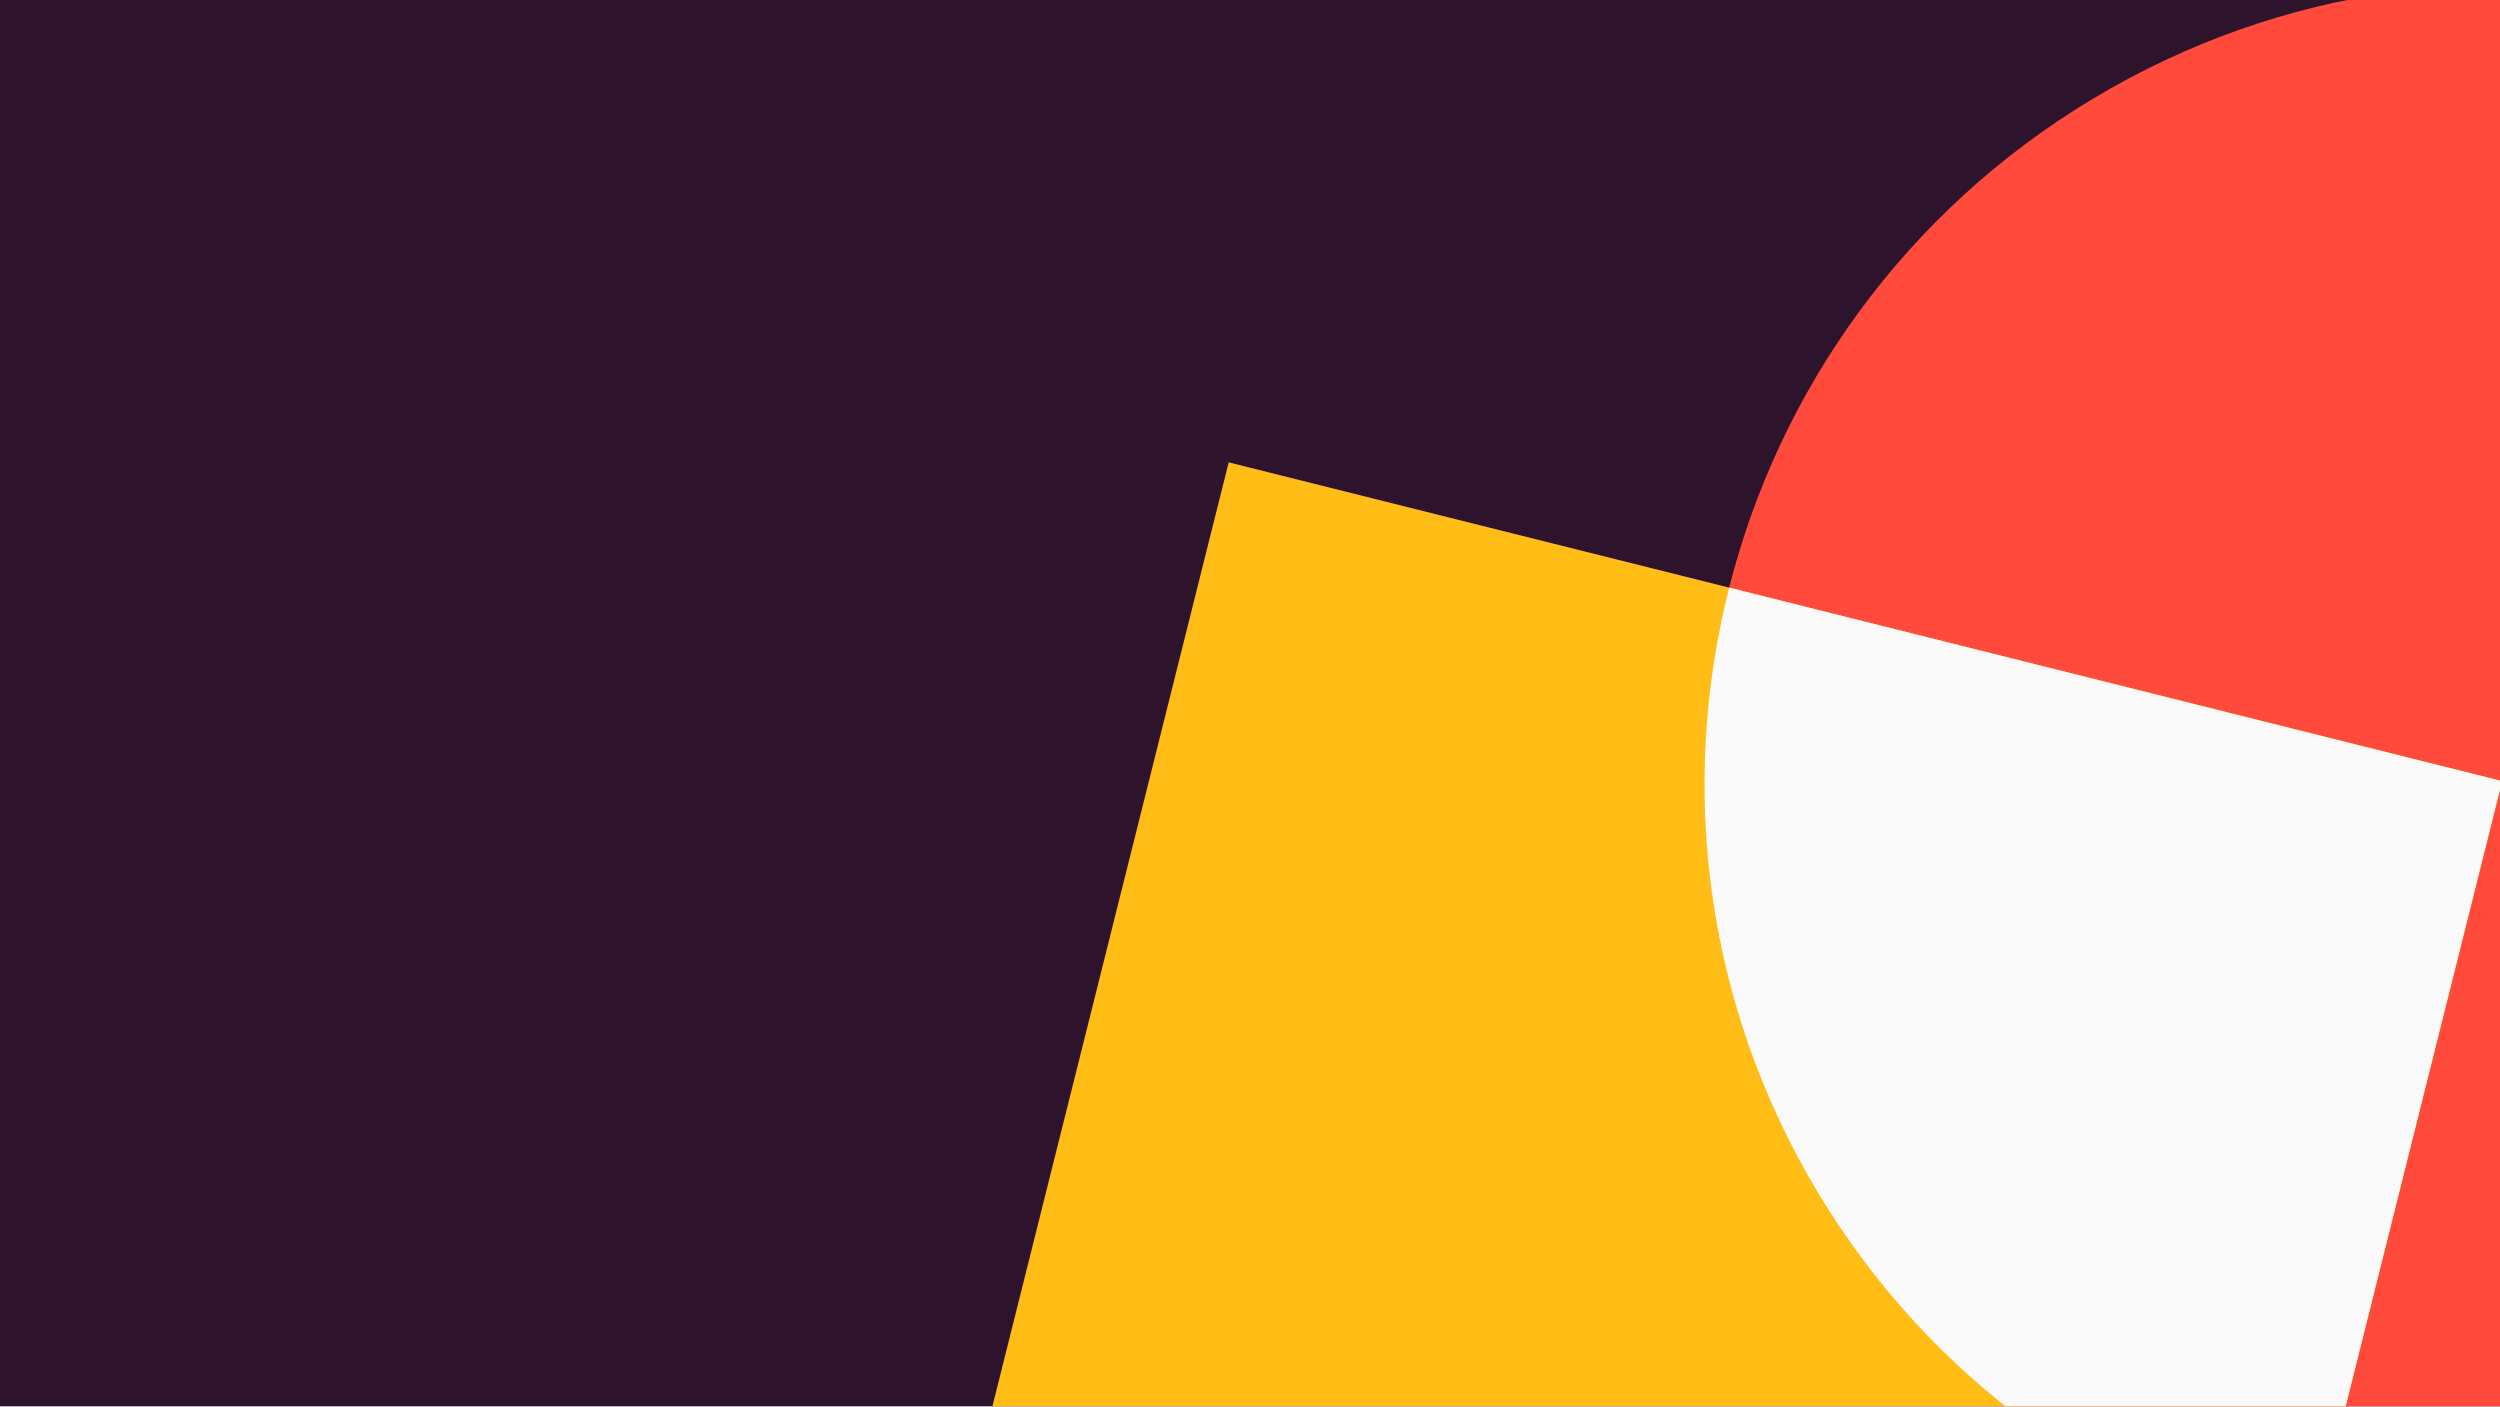
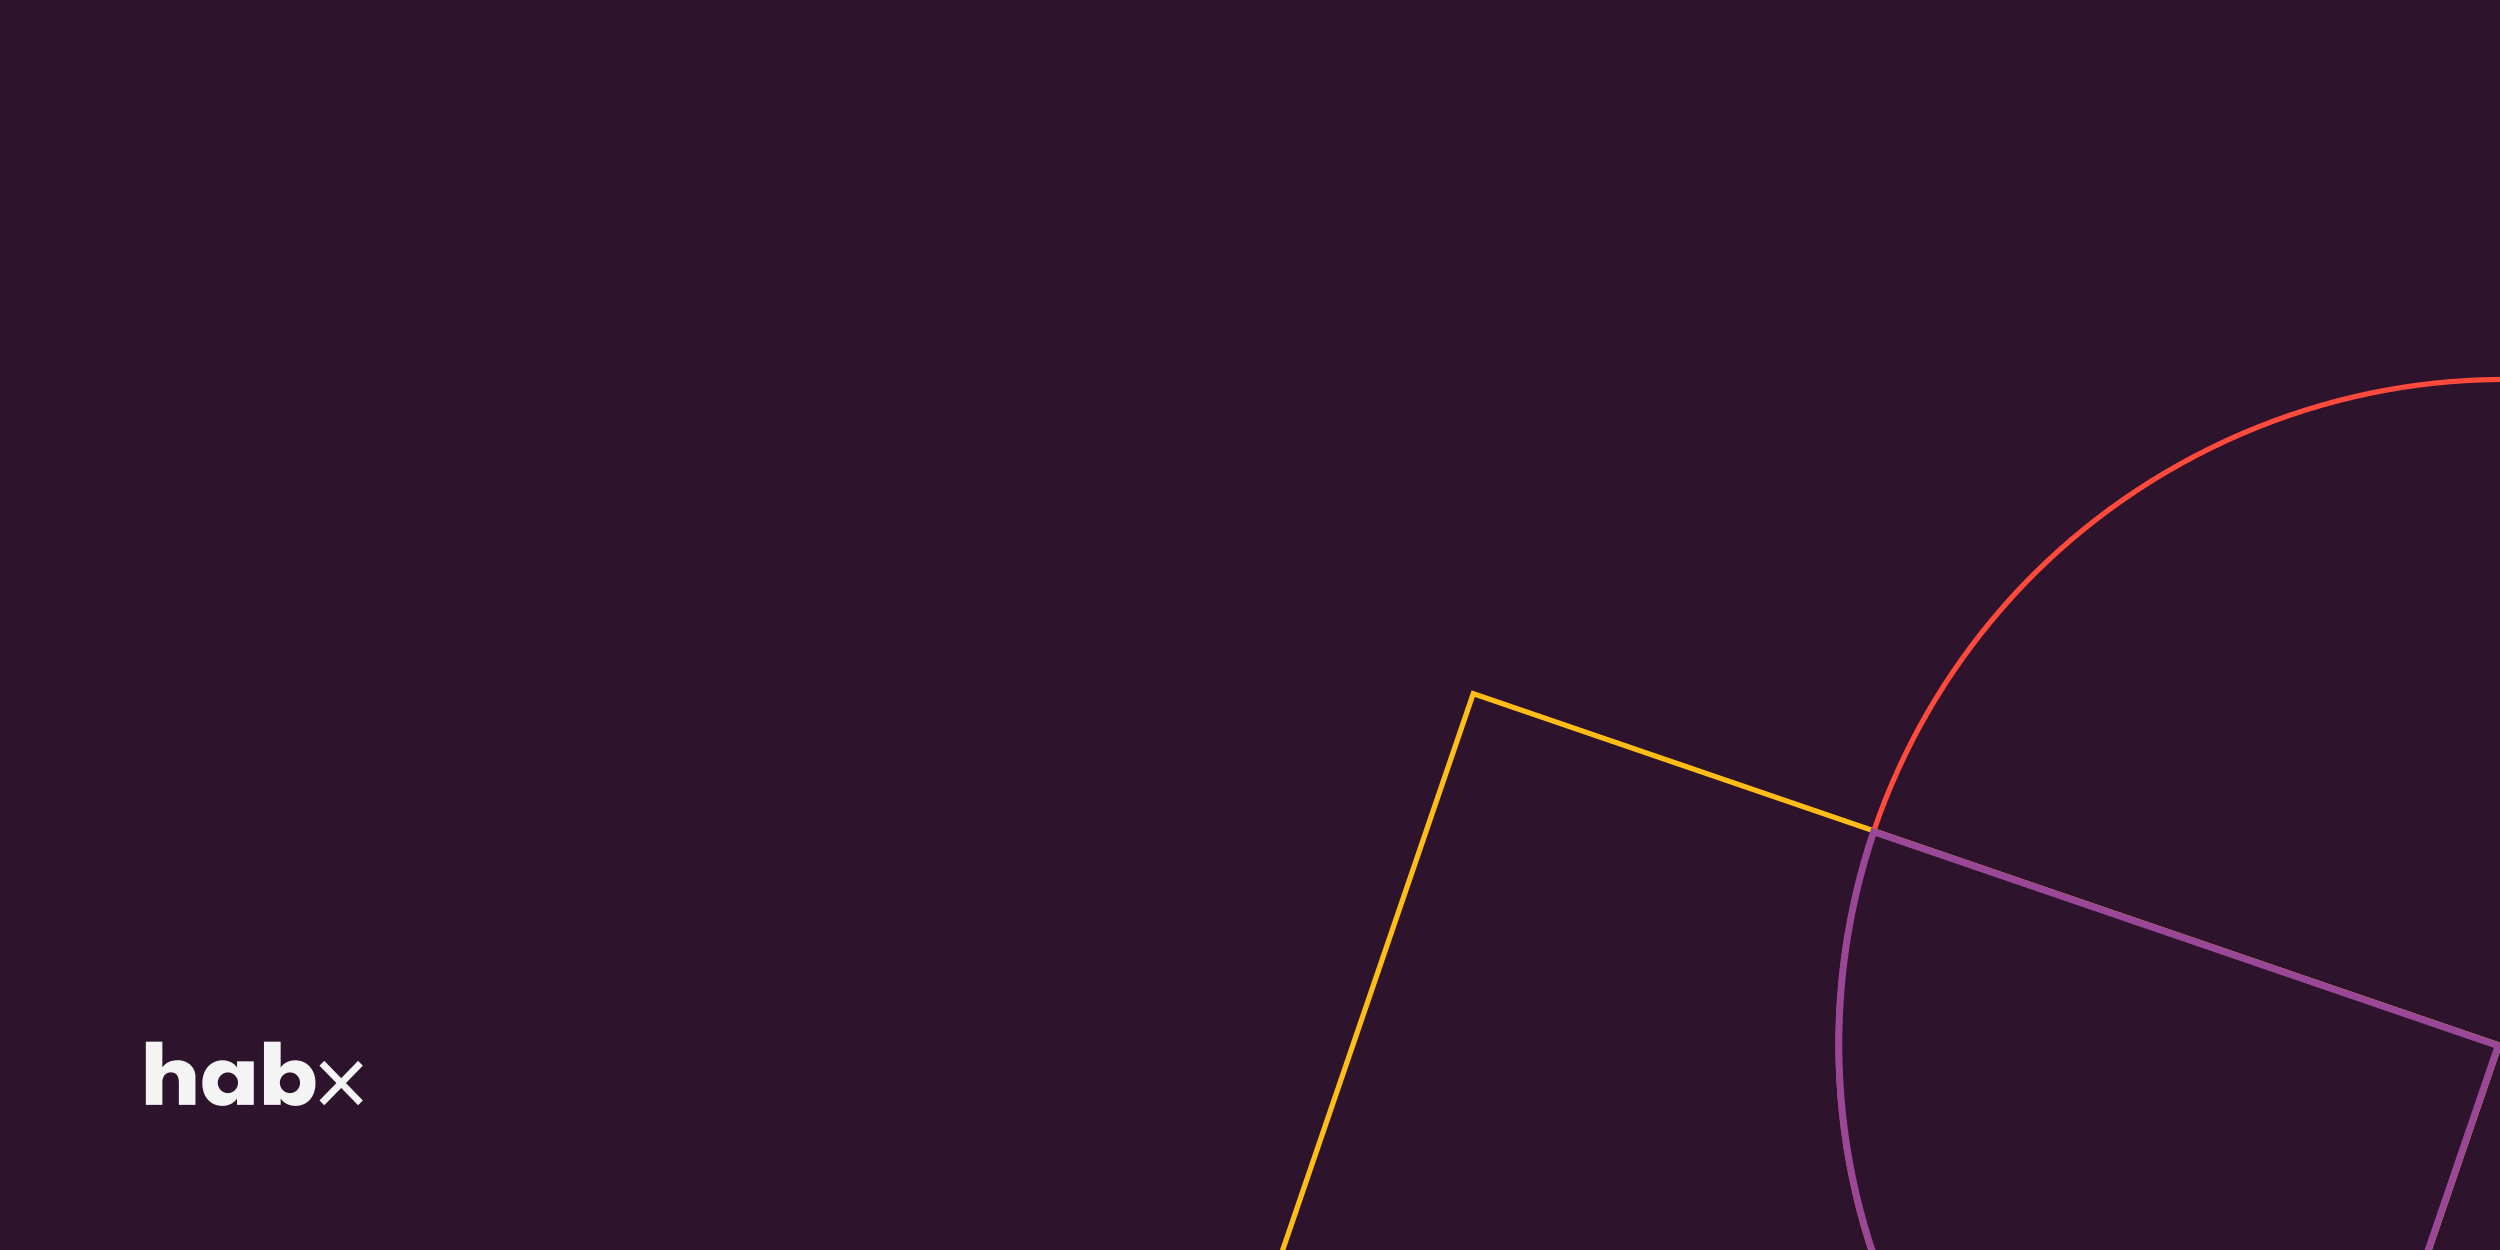
- <svg xmlns="http://www.w3.org/2000/svg" width="1600" height="900" viewBox="0 0 1600 900" fill="none">
+ <svg xmlns="http://www.w3.org/2000/svg" width="1440" height="720" viewBox="0 0 1440 720" fill="none">
  <g clip-path="url(#clip0)">
-     <rect width="1600" height="900" fill="#2D132C" />
-     <ellipse rx="509.5" ry="511.245" transform="matrix(-0.514247 -0.857642 -0.857642 0.514247 1601.75 500.01)" fill="#FF4A3C" />
-     <rect width="840.147" height="838.611" transform="matrix(-0.970072 -0.242817 -0.242817 0.970072 1601.37 499.914)" fill="#FFBD15" />
-     <path fill-rule="evenodd" clip-rule="evenodd" d="M1477.44 995.012L1601.37 499.914L1106.66 376.084C1074.44 502.965 1090.78 641.983 1163.29 762.917C1235.73 883.729 1350.5 963.592 1477.44 995.012Z" fill="#FAFAFB" />
+     <rect width="1440" height="720" fill="#2D132C" />
+     <path d="M1609.89 943.928C1419.77 1037.03 1190.45 958.916 1097.66 769.461C1004.88 580.007 1083.77 350.944 1273.89 257.838C1464 164.733 1693.33 242.851 1786.11 432.305C1878.89 621.759 1800 850.823 1609.89 943.928Z" stroke="#FF4A3C" stroke-width="3" />
+     <rect x="1439.62" y="601.996" width="624.747" height="624.747" transform="rotate(108.907 1439.62 601.996)" stroke="#FFBD15" stroke-width="3" />
+     <path d="M1098.19 769.201C1052.08 675.039 1048.21 571.171 1079.22 479.079L1438.98 602.306L1315.75 962.07C1223.99 930.105 1144.31 863.363 1098.19 769.201Z" stroke="#9A4797" stroke-width="4" />
+     <path fill-rule="evenodd" clip-rule="evenodd" d="M93.513 614.823C95.178 612.548 97.659 610.691 102.359 610.691C108.282 610.691 112.576 614.861 112.576 620.054V636.393H103.026V623.807C103.026 620.812 102.322 617.666 98.399 617.666C94.882 617.666 93.513 620.737 93.513 623.201V636.393H84V600H93.513V614.823ZM161.658 614.936C161.658 614.936 163.915 610.728 170.134 610.728C176.612 610.728 181.72 615.884 181.72 623.845C181.72 631.958 176.908 637 170.134 637C164.064 637 161.658 632.716 161.658 632.716V636.393H152.034V600H161.658V614.936ZM116.536 623.845C116.536 615.884 121.644 610.728 128.122 610.728C134.303 610.728 136.524 614.936 136.524 614.936V611.335H146.185V636.393H136.524V632.716C136.524 632.716 134.155 637 128.122 637C121.348 637 116.536 631.958 116.536 623.845ZM186.791 611.032L196.526 621.04L206.261 611.032L209 613.837L199.265 623.845L209 633.853L206.261 636.621L196.526 626.651L186.791 636.621L184.015 633.853L193.787 623.845L184.015 613.837L186.791 611.032ZM125.42 623.656C125.42 626.992 128.048 629.646 131.268 629.646C134.452 629.646 137.117 626.992 137.117 623.656C137.117 620.396 134.452 617.704 131.268 617.704C128.048 617.704 125.42 620.396 125.42 623.656ZM161.176 623.656C161.176 626.992 163.804 629.646 167.025 629.646C170.245 629.646 172.836 626.992 172.836 623.656C172.836 620.396 170.245 617.704 167.025 617.704C163.804 617.704 161.176 620.396 161.176 623.656Z" fill="white" fill-opacity="0.95" />
  </g>
  <defs>
    <clipPath id="clip0">
-       <rect width="1600" height="900" fill="white" />
+       <rect width="1440" height="720" fill="white" />
    </clipPath>
  </defs>
</svg>
